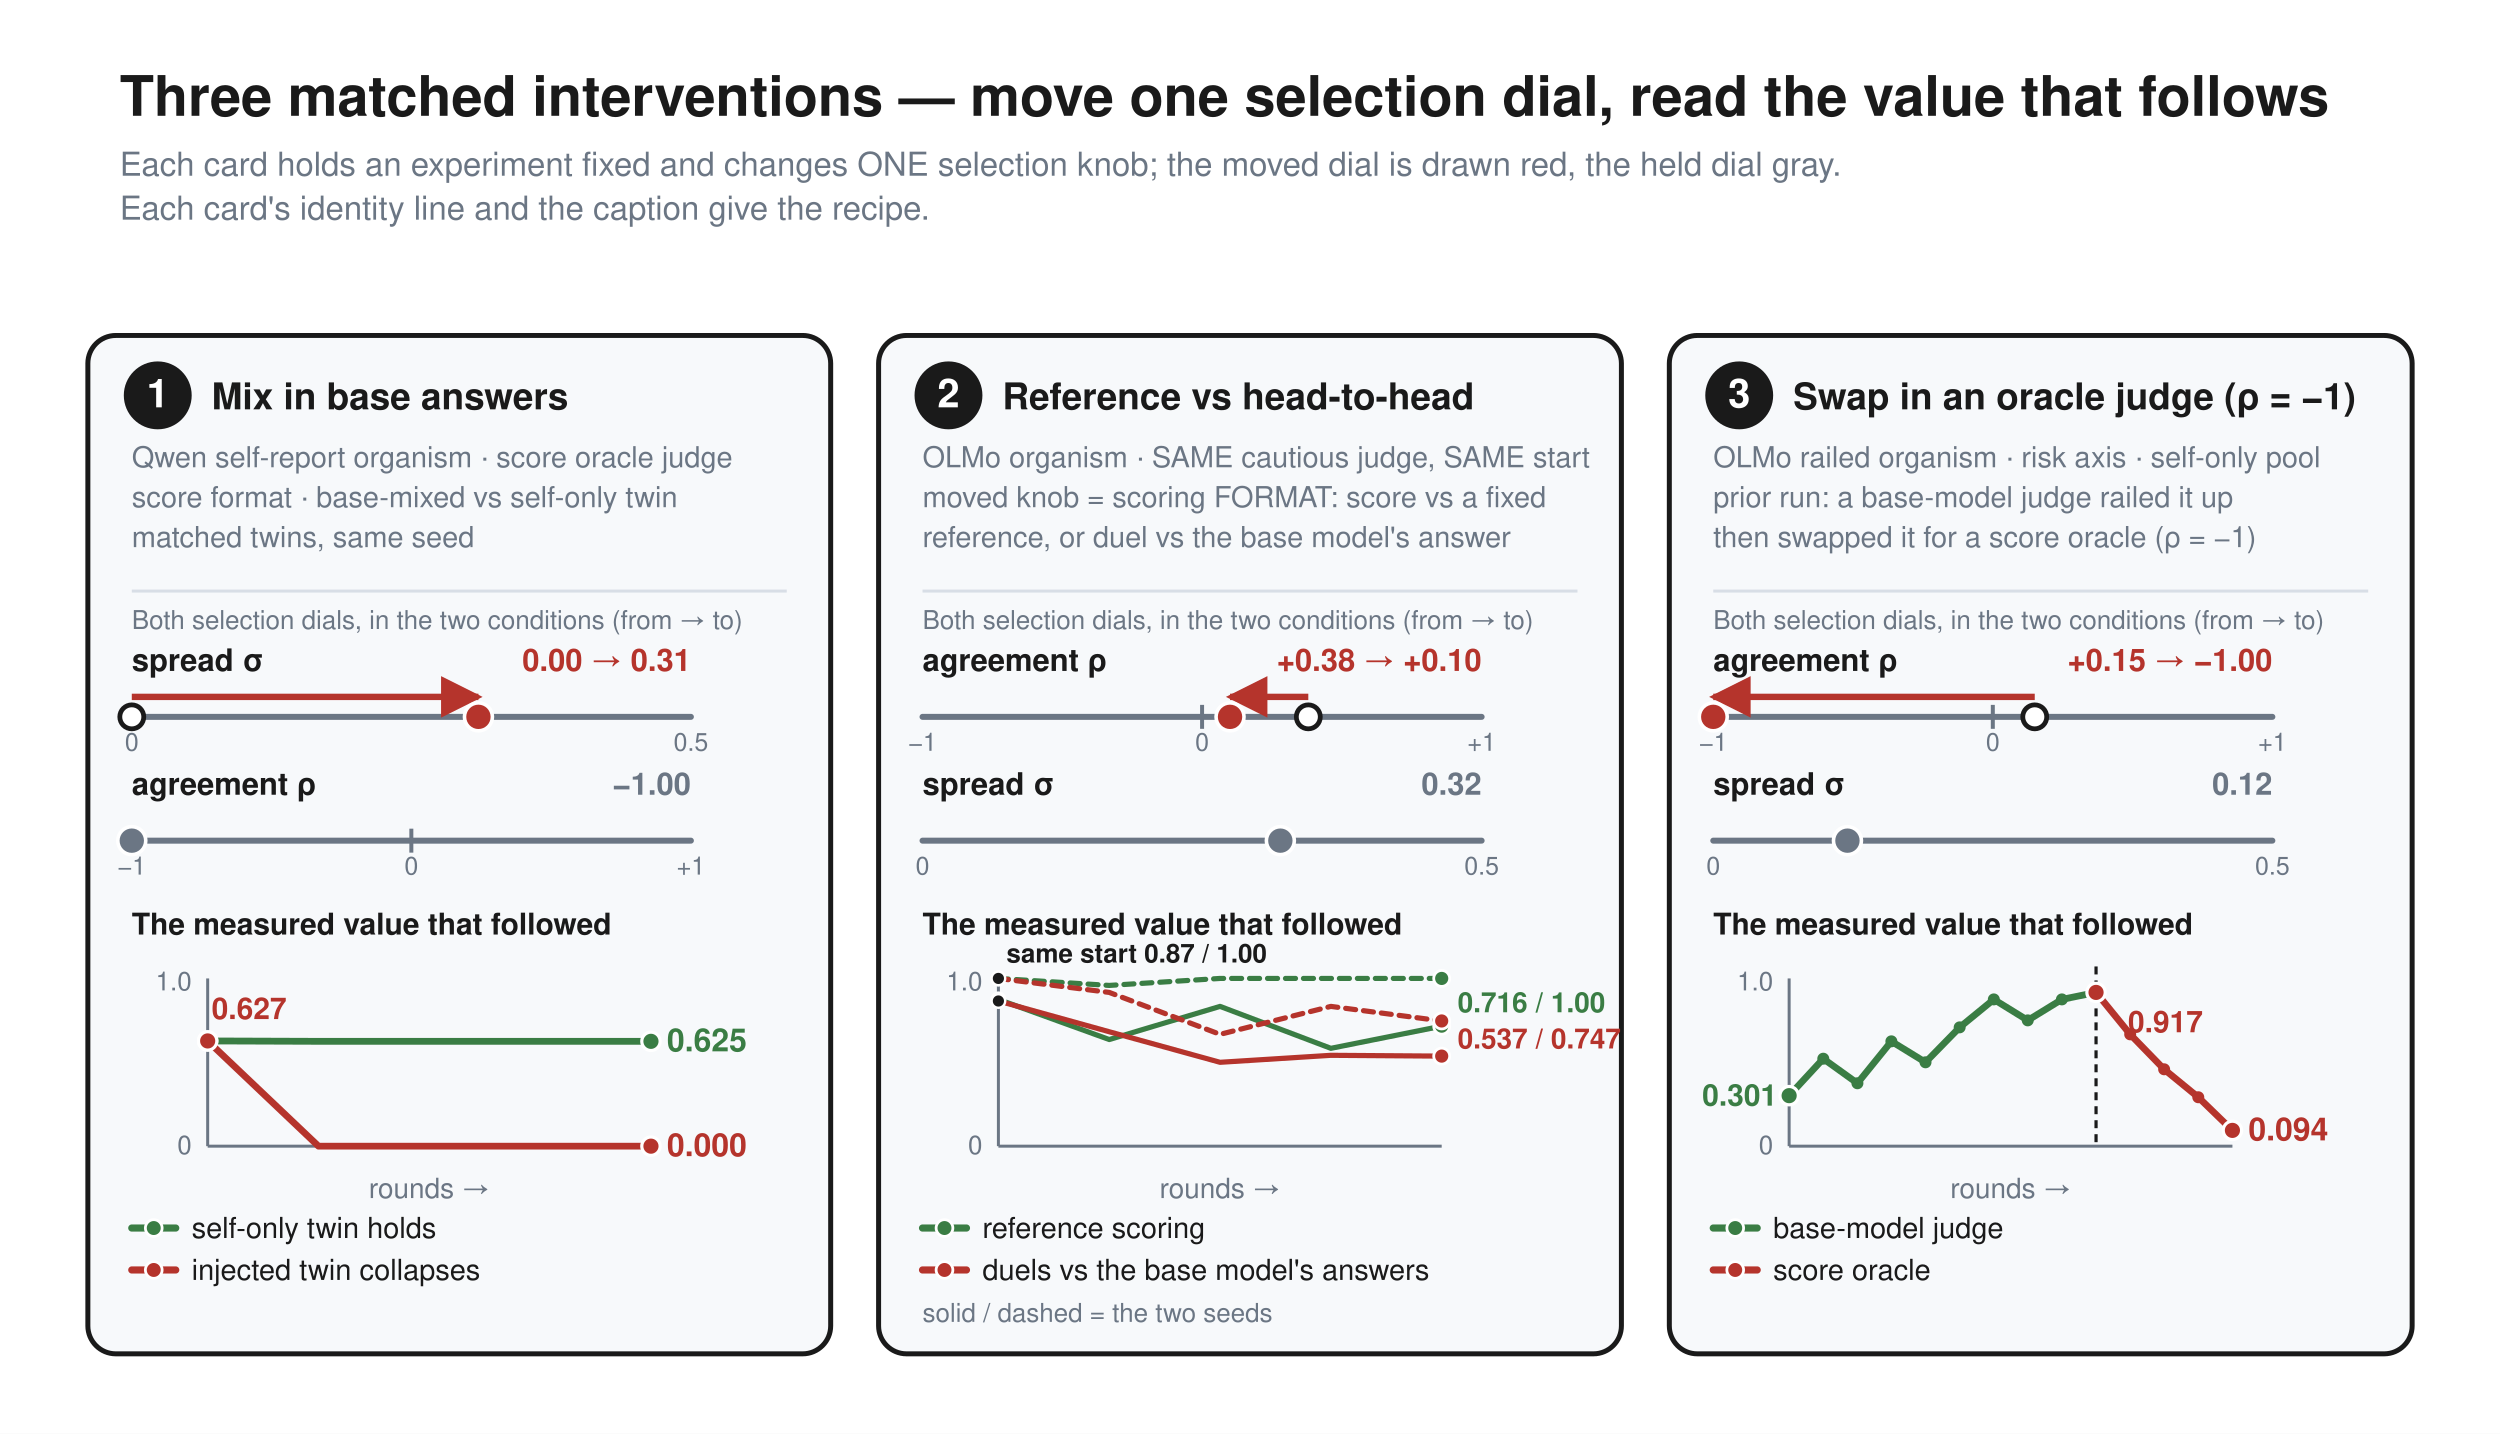
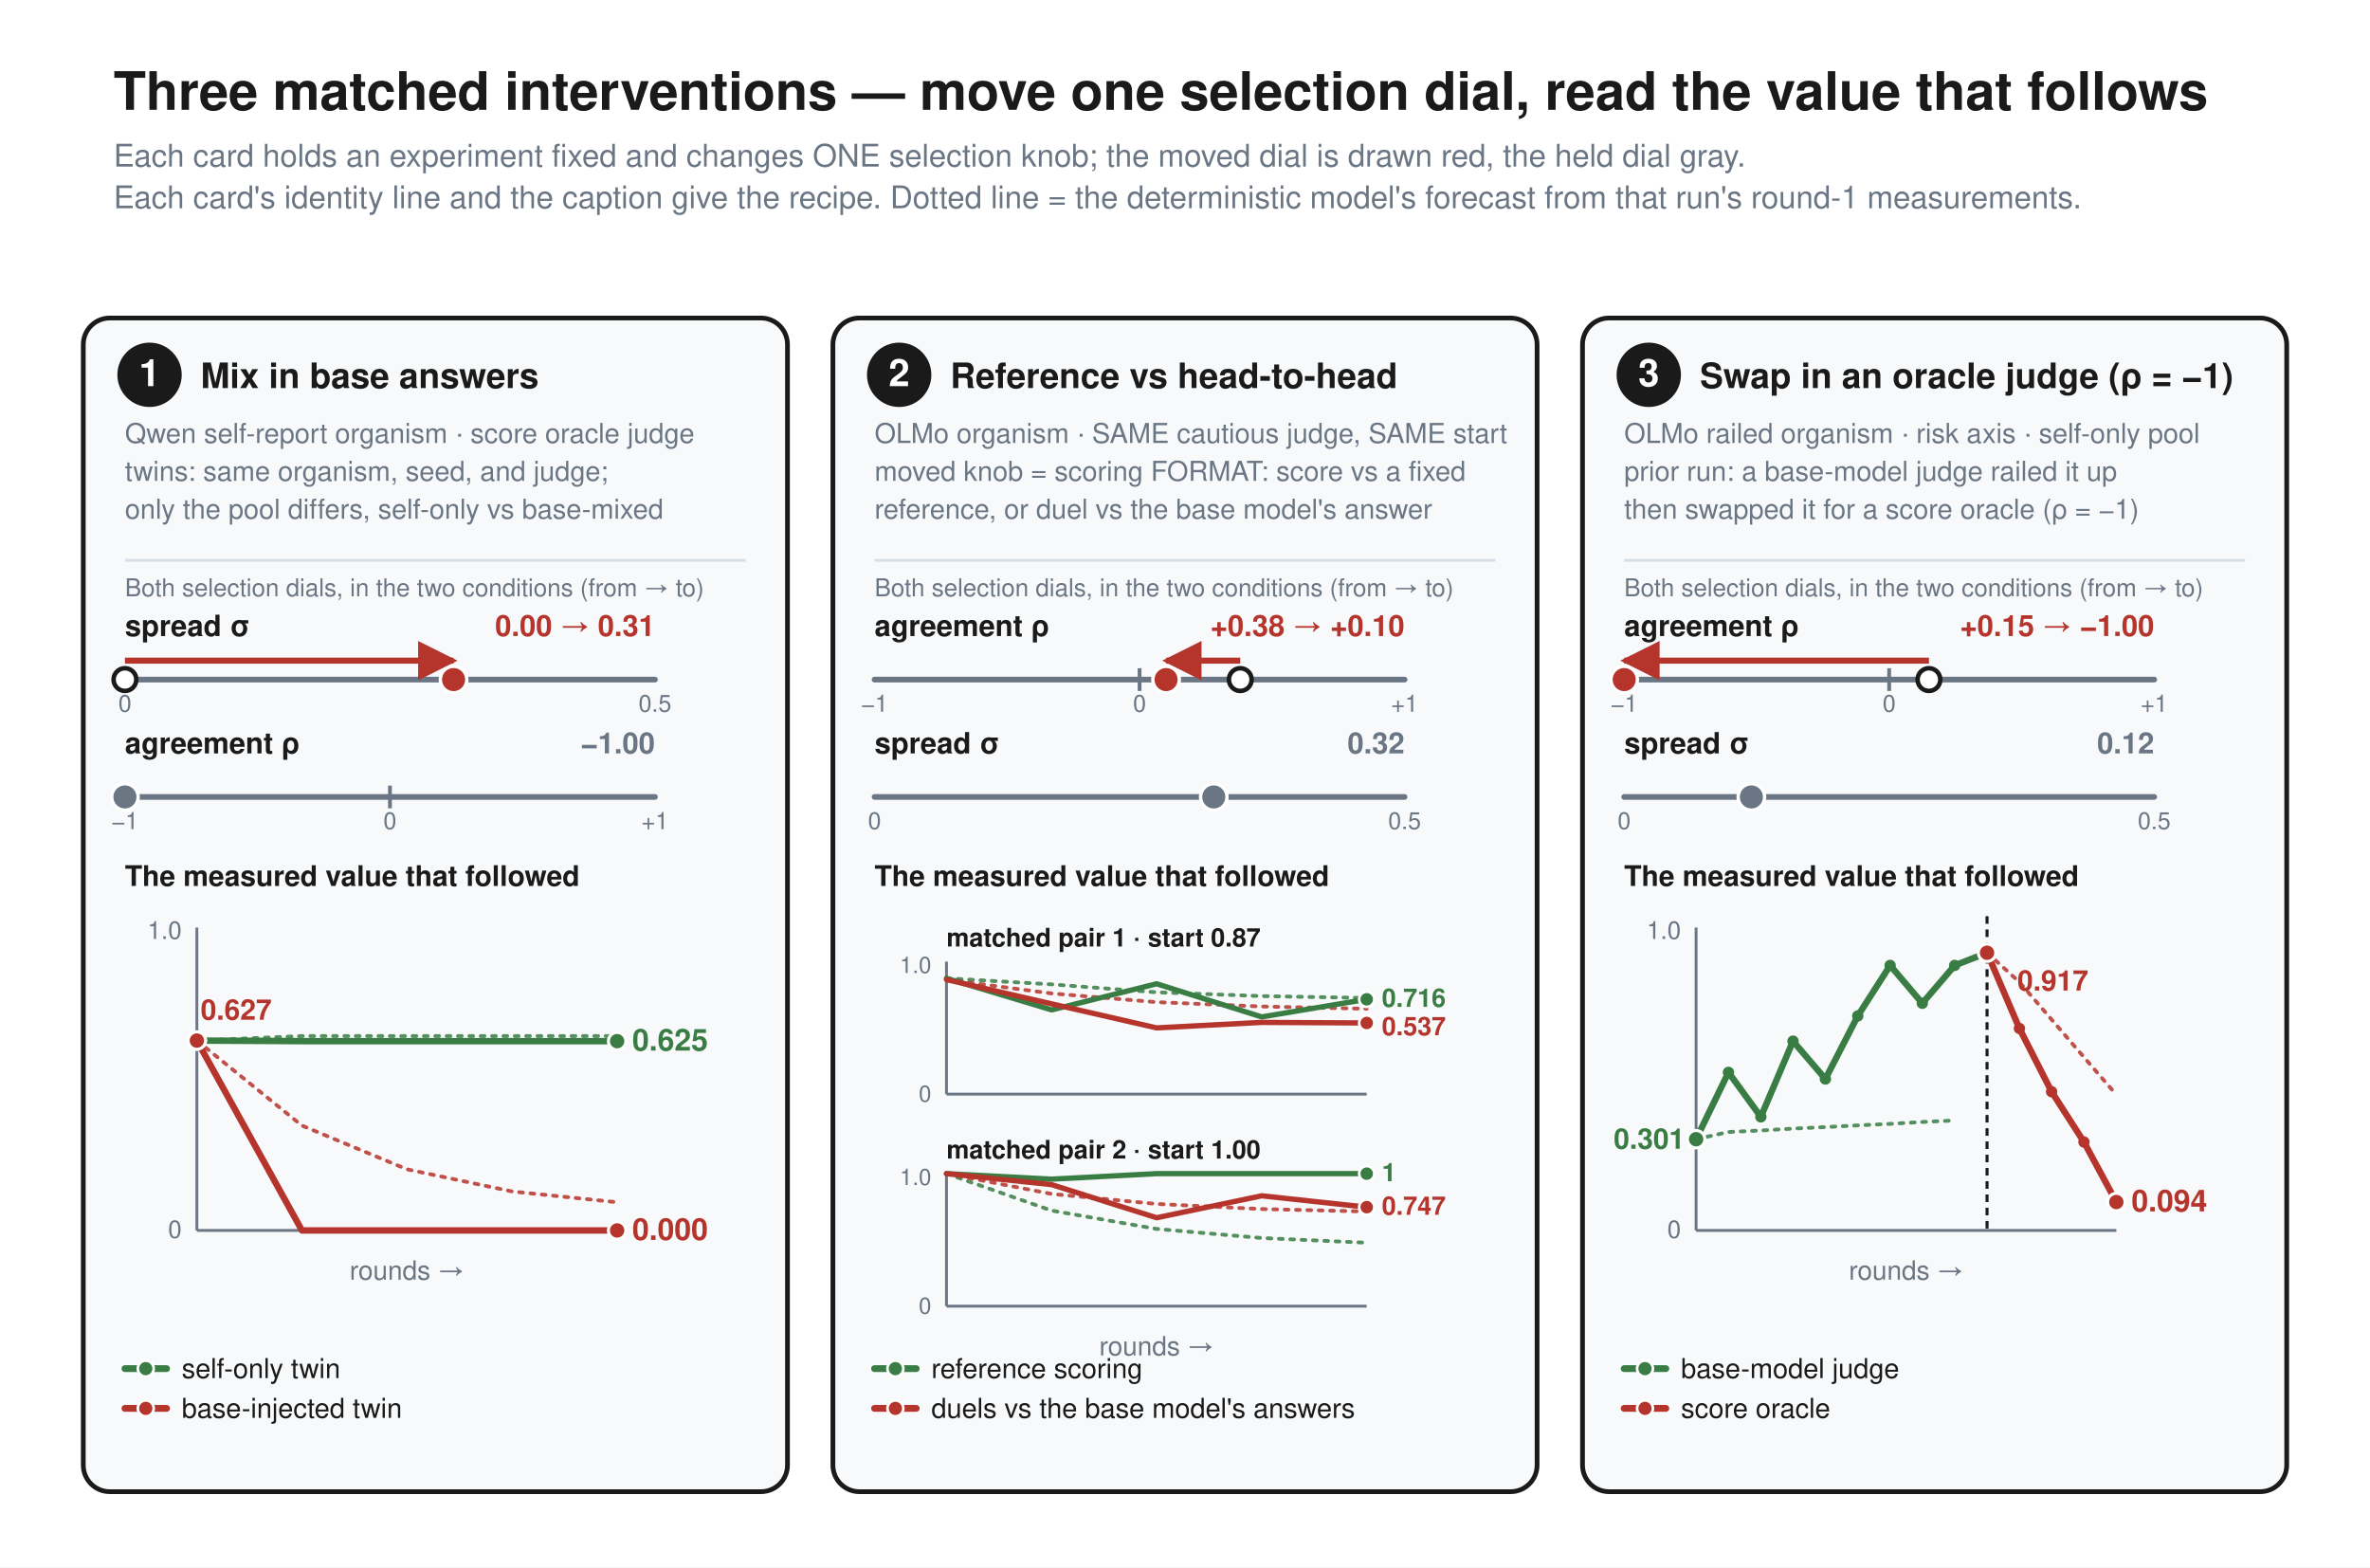
- <svg xmlns="http://www.w3.org/2000/svg" viewBox="0 0 1252 718" font-family="Helvetica, Arial, sans-serif">
-   <rect width="1252" height="718" fill="white" />
+ <svg xmlns="http://www.w3.org/2000/svg" viewBox="0 0 1252 828" font-family="Helvetica, Arial, sans-serif">
+   <rect width="1252" height="828" fill="white" />
  <defs>
    <marker id="arr" viewBox="0 0 10 10" refX="9" refY="5" markerWidth="6" markerHeight="6" orient="auto-start-reverse">
      <path d="M 0 0 L 10 5 L 0 10 z" fill="#1a1a1a" />
    </marker>
    <marker id="arrR" viewBox="0 0 10 10" refX="9" refY="5" markerWidth="6.5" markerHeight="6.5" orient="auto-start-reverse">
      <path d="M 0 0 L 10 5 L 0 10 z" fill="#b5342c" />
    </marker>
    <marker id="arrK" viewBox="0 0 10 10" refX="9" refY="5" markerWidth="6.5" markerHeight="6.5" orient="auto-start-reverse">
      <path d="M 0 0 L 10 5 L 0 10 z" fill="#1a1a1a" />
    </marker>
    <marker id="arrG" viewBox="0 0 10 10" refX="9" refY="5" markerWidth="6" markerHeight="6" orient="auto-start-reverse">
      <path d="M 0 0 L 10 5 L 0 10 z" fill="#6b7684" />
    </marker>
  </defs>
  <text x="60" y="58" font-family="Helvetica, Arial, sans-serif" font-size="28" fill="#1a1a1a" font-weight="bold" text-anchor="start">Three matched interventions — move one selection dial, read the value that follows</text>
  <text x="60" y="88" font-family="Helvetica, Arial, sans-serif" font-size="16.5" fill="#6b7684" font-weight="normal" text-anchor="start">Each card holds an experiment fixed and changes ONE selection knob; the moved dial is drawn red, the held dial gray.</text>
-   <text x="60" y="110" font-family="Helvetica, Arial, sans-serif" font-size="16.5" fill="#6b7684" font-weight="normal" text-anchor="start">Each card's identity line and the caption give the recipe.</text>
-   <rect x="44" y="168" width="372" height="510" rx="14" fill="#f7f9fb" stroke="#1a1a1a" stroke-width="2.5" />
+   <text x="60" y="110" font-family="Helvetica, Arial, sans-serif" font-size="16.5" fill="#6b7684" font-weight="normal" text-anchor="start">Each card's identity line and the caption give the recipe. Dotted line = the deterministic model's forecast from that run's round-1 measurements.</text>
+   <rect x="44" y="168" width="372" height="620" rx="14" fill="#f7f9fb" stroke="#1a1a1a" stroke-width="2.5" />
  <circle cx="79" cy="198" r="17" fill="#1a1a1a" />
  <text x="79" y="204" font-family="Helvetica, Arial, sans-serif" font-size="20" fill="white" font-weight="bold" text-anchor="middle">1</text>
  <text x="106" y="205" font-family="Helvetica, Arial, sans-serif" font-size="18.5" fill="#1a1a1a" font-weight="bold" text-anchor="start">Mix in base answers</text>
  <text x="66" y="234" font-family="Helvetica, Arial, sans-serif" font-size="14.5" fill="#6b7684" font-weight="normal" text-anchor="start">Qwen self-report organism · score oracle judge</text>
-   <text x="66" y="254" font-family="Helvetica, Arial, sans-serif" font-size="14.5" fill="#6b7684" font-weight="normal" text-anchor="start">score format · base-mixed vs self-only twin</text>
-   <text x="66" y="274" font-family="Helvetica, Arial, sans-serif" font-size="14.5" fill="#6b7684" font-weight="normal" text-anchor="start">matched twins, same seed</text>
+   <text x="66" y="254" font-family="Helvetica, Arial, sans-serif" font-size="14.5" fill="#6b7684" font-weight="normal" text-anchor="start">twins: same organism, seed, and judge;</text>
+   <text x="66" y="274" font-family="Helvetica, Arial, sans-serif" font-size="14.5" fill="#6b7684" font-weight="normal" text-anchor="start">only the pool differs, self-only vs base-mixed</text>
  <line x1="66" y1="296" x2="394" y2="296" stroke="#d8dee6" stroke-width="1.5" />
  <text x="66" y="315" font-family="Helvetica, Arial, sans-serif" font-size="13" fill="#6b7684" font-weight="normal" text-anchor="start">Both selection dials, in the two conditions (from → to)</text>
  <text x="66" y="336" font-family="Helvetica, Arial, sans-serif" font-size="15.5" fill="#1a1a1a" font-weight="bold" text-anchor="start">spread σ</text>
  <text x="346" y="336" font-family="Helvetica, Arial, sans-serif" font-size="15.5" fill="#b5342c" font-weight="bold" text-anchor="end">0.00 → 0.31</text>
  <line x1="66" y1="359" x2="346" y2="359" stroke="#6b7684" stroke-width="3" stroke-linecap="round" />
  <text x="66" y="376" font-family="Helvetica, Arial, sans-serif" font-size="12.5" fill="#6b7684" font-weight="normal" text-anchor="middle">0</text>
  <text x="346" y="376" font-family="Helvetica, Arial, sans-serif" font-size="12.5" fill="#6b7684" font-weight="normal" text-anchor="middle">0.5</text>
  <line x1="66.0" y1="349" x2="239.6" y2="349" stroke="#b5342c" stroke-width="3.2" marker-end="url(#arrR)" />
  <circle cx="66.0" cy="359" r="6" fill="white" stroke="#1a1a1a" stroke-width="2.4" />
  <circle cx="239.6" cy="359" r="7" fill="#b5342c" stroke="white" stroke-width="1.8" />
  <text x="66" y="398" font-family="Helvetica, Arial, sans-serif" font-size="15.5" fill="#1a1a1a" font-weight="bold" text-anchor="start">agreement ρ</text>
  <text x="346" y="398" font-family="Helvetica, Arial, sans-serif" font-size="15.5" fill="#6b7684" font-weight="bold" text-anchor="end">−1.00</text>
  <line x1="66" y1="421" x2="346" y2="421" stroke="#6b7684" stroke-width="3" stroke-linecap="round" />
  <line x1="206.0" y1="415" x2="206.0" y2="427" stroke="#6b7684" stroke-width="2" />
  <text x="66" y="438" font-family="Helvetica, Arial, sans-serif" font-size="12.5" fill="#6b7684" font-weight="normal" text-anchor="middle">−1</text>
  <text x="206.0" y="438" font-family="Helvetica, Arial, sans-serif" font-size="12.5" fill="#6b7684" font-weight="normal" text-anchor="middle">0</text>
  <text x="346" y="438" font-family="Helvetica, Arial, sans-serif" font-size="12.5" fill="#6b7684" font-weight="normal" text-anchor="middle">+1</text>
  <circle cx="66.0" cy="421" r="7" fill="#6b7684" stroke="white" stroke-width="1.8" />
  <text x="66" y="468" font-family="Helvetica, Arial, sans-serif" font-size="15" fill="#1a1a1a" font-weight="bold" text-anchor="start">The measured value that followed</text>
-   <line x1="104" y1="574" x2="326" y2="574" stroke="#6b7684" stroke-width="1.5" />
-   <line x1="104" y1="490" x2="104" y2="574" stroke="#6b7684" stroke-width="1.5" />
+   <polyline points="104.0,549.7 159.5,547.3 215.0,547.3 270.5,547.3 326.0,547.3" fill="none" stroke="#3a7d44" stroke-width="2" stroke-dasharray="2 4" stroke-linecap="round" stroke-opacity="0.85" />
+   <polyline points="104.0,549.7 159.5,594.6 215.0,617.7 270.5,629.4 326.0,635.1" fill="none" stroke="#b5342c" stroke-width="2" stroke-dasharray="2 4" stroke-linecap="round" stroke-opacity="0.85" />
+   <line x1="104" y1="650" x2="326" y2="650" stroke="#6b7684" stroke-width="1.5" />
+   <line x1="104" y1="490" x2="104" y2="650" stroke="#6b7684" stroke-width="1.5" />
  <text x="96" y="496" font-family="Helvetica, Arial, sans-serif" font-size="13" fill="#6b7684" font-weight="normal" text-anchor="end">1.0</text>
-   <text x="96" y="578" font-family="Helvetica, Arial, sans-serif" font-size="13" fill="#6b7684" font-weight="normal" text-anchor="end">0</text>
-   <polyline points="104.0,521.3 159.5,521.5 215.0,521.5 270.5,521.5 326.0,521.5" fill="none" stroke="#3a7d44" stroke-width="3.4" stroke-linejoin="round" stroke-linecap="round" />
-   <circle cx="104.0" cy="521.3" r="4.6" fill="#3a7d44" stroke="white" stroke-width="1.6" />
-   <circle cx="326.0" cy="521.5" r="4.6" fill="#3a7d44" stroke="white" stroke-width="1.6" />
-   <text x="334.0" y="526.5" font-family="Helvetica, Arial, sans-serif" font-size="16" fill="#3a7d44" font-weight="bold" text-anchor="start">0.625</text>
-   <polyline points="104.0,521.3 159.5,574.0 215.0,574.0 270.5,574.0 326.0,574.0" fill="none" stroke="#b5342c" stroke-width="3.4" stroke-linejoin="round" stroke-linecap="round" />
-   <circle cx="104.0" cy="521.3" r="4.6" fill="#b5342c" stroke="white" stroke-width="1.6" />
-   <circle cx="326.0" cy="574.0" r="4.6" fill="#b5342c" stroke="white" stroke-width="1.6" />
-   <text x="106.0" y="510.332" font-family="Helvetica, Arial, sans-serif" font-size="15" fill="#b5342c" font-weight="bold" text-anchor="start">0.627</text>
-   <text x="334.0" y="579.0" font-family="Helvetica, Arial, sans-serif" font-size="16" fill="#b5342c" font-weight="bold" text-anchor="start">0.000</text>
-   <text x="215.0" y="600" font-family="Helvetica, Arial, sans-serif" font-size="14" fill="#6b7684" font-weight="normal" text-anchor="middle">rounds →</text>
-   <line x1="66" y1="615" x2="88" y2="615" stroke="#3a7d44" stroke-width="3.6" stroke-linecap="round" />
-   <circle cx="77" cy="615" r="4.2" fill="#3a7d44" stroke="white" stroke-width="1.4" />
-   <text x="96" y="620" font-family="Helvetica, Arial, sans-serif" font-size="14.5" fill="#1a1a1a" font-weight="normal" text-anchor="start">self-only twin holds</text>
-   <line x1="66" y1="636" x2="88" y2="636" stroke="#b5342c" stroke-width="3.6" stroke-linecap="round" />
-   <circle cx="77" cy="636" r="4.2" fill="#b5342c" stroke="white" stroke-width="1.4" />
-   <text x="96" y="641" font-family="Helvetica, Arial, sans-serif" font-size="14.5" fill="#1a1a1a" font-weight="normal" text-anchor="start">injected twin collapses</text>
-   <rect x="440" y="168" width="372" height="510" rx="14" fill="#f7f9fb" stroke="#1a1a1a" stroke-width="2.5" />
+   <text x="96" y="654" font-family="Helvetica, Arial, sans-serif" font-size="13" fill="#6b7684" font-weight="normal" text-anchor="end">0</text>
+   <polyline points="104.0,549.7 159.5,550.0 215.0,550.0 270.5,550.0 326.0,550.0" fill="none" stroke="#3a7d44" stroke-width="3.4" stroke-linejoin="round" stroke-linecap="round" />
+   <circle cx="104.0" cy="549.7" r="4.6" fill="#3a7d44" stroke="white" stroke-width="1.6" />
+   <circle cx="326.0" cy="550.0" r="4.6" fill="#3a7d44" stroke="white" stroke-width="1.6" />
+   <text x="334.0" y="555.0" font-family="Helvetica, Arial, sans-serif" font-size="16" fill="#3a7d44" font-weight="bold" text-anchor="start">0.625</text>
+   <polyline points="104.0,549.7 159.5,650.0 215.0,650.0 270.5,650.0 326.0,650.0" fill="none" stroke="#b5342c" stroke-width="3.4" stroke-linejoin="round" stroke-linecap="round" />
+   <circle cx="104.0" cy="549.7" r="4.6" fill="#b5342c" stroke="white" stroke-width="1.6" />
+   <circle cx="326.0" cy="650.0" r="4.6" fill="#b5342c" stroke="white" stroke-width="1.6" />
+   <text x="106.0" y="538.68" font-family="Helvetica, Arial, sans-serif" font-size="15" fill="#b5342c" font-weight="bold" text-anchor="start">0.627</text>
+   <text x="334.0" y="655.0" font-family="Helvetica, Arial, sans-serif" font-size="16" fill="#b5342c" font-weight="bold" text-anchor="start">0.000</text>
+   <text x="215.0" y="676" font-family="Helvetica, Arial, sans-serif" font-size="14" fill="#6b7684" font-weight="normal" text-anchor="middle">rounds →</text>
+   <line x1="66" y1="723" x2="88" y2="723" stroke="#3a7d44" stroke-width="3.6" stroke-linecap="round" />
+   <circle cx="77" cy="723" r="4.2" fill="#3a7d44" stroke="white" stroke-width="1.4" />
+   <text x="96" y="728" font-family="Helvetica, Arial, sans-serif" font-size="14.5" fill="#1a1a1a" font-weight="normal" text-anchor="start">self-only twin</text>
+   <line x1="66" y1="744" x2="88" y2="744" stroke="#b5342c" stroke-width="3.6" stroke-linecap="round" />
+   <circle cx="77" cy="744" r="4.2" fill="#b5342c" stroke="white" stroke-width="1.4" />
+   <text x="96" y="749" font-family="Helvetica, Arial, sans-serif" font-size="14.5" fill="#1a1a1a" font-weight="normal" text-anchor="start">base-injected twin</text>
+   <rect x="440" y="168" width="372" height="620" rx="14" fill="#f7f9fb" stroke="#1a1a1a" stroke-width="2.5" />
  <circle cx="475" cy="198" r="17" fill="#1a1a1a" />
  <text x="475" y="204" font-family="Helvetica, Arial, sans-serif" font-size="20" fill="white" font-weight="bold" text-anchor="middle">2</text>
  <text x="502" y="205" font-family="Helvetica, Arial, sans-serif" font-size="18.5" fill="#1a1a1a" font-weight="bold" text-anchor="start">Reference vs head-to-head</text>
  <text x="462" y="234" font-family="Helvetica, Arial, sans-serif" font-size="14.5" fill="#6b7684" font-weight="normal" text-anchor="start">OLMo organism · SAME cautious judge, SAME start</text>
  <text x="462" y="254" font-family="Helvetica, Arial, sans-serif" font-size="14.5" fill="#6b7684" font-weight="normal" text-anchor="start">moved knob = scoring FORMAT: score vs a fixed</text>
  <text x="462" y="274" font-family="Helvetica, Arial, sans-serif" font-size="14.5" fill="#6b7684" font-weight="normal" text-anchor="start">reference, or duel vs the base model's answer</text>
  <line x1="462" y1="296" x2="790" y2="296" stroke="#d8dee6" stroke-width="1.5" />
  <text x="462" y="315" font-family="Helvetica, Arial, sans-serif" font-size="13" fill="#6b7684" font-weight="normal" text-anchor="start">Both selection dials, in the two conditions (from → to)</text>
  <text x="462" y="336" font-family="Helvetica, Arial, sans-serif" font-size="15.5" fill="#1a1a1a" font-weight="bold" text-anchor="start">agreement ρ</text>
  <text x="742" y="336" font-family="Helvetica, Arial, sans-serif" font-size="15.5" fill="#b5342c" font-weight="bold" text-anchor="end">+0.38 → +0.10</text>
  <line x1="462" y1="359" x2="742" y2="359" stroke="#6b7684" stroke-width="3" stroke-linecap="round" />
  <line x1="602.0" y1="353" x2="602.0" y2="365" stroke="#6b7684" stroke-width="2" />
  <text x="462" y="376" font-family="Helvetica, Arial, sans-serif" font-size="12.5" fill="#6b7684" font-weight="normal" text-anchor="middle">−1</text>
  <text x="602.0" y="376" font-family="Helvetica, Arial, sans-serif" font-size="12.5" fill="#6b7684" font-weight="normal" text-anchor="middle">0</text>
  <text x="742" y="376" font-family="Helvetica, Arial, sans-serif" font-size="12.5" fill="#6b7684" font-weight="normal" text-anchor="middle">+1</text>
  <line x1="655.2" y1="349" x2="616.0" y2="349" stroke="#b5342c" stroke-width="3.2" marker-end="url(#arrR)" />
  <circle cx="655.2" cy="359" r="6" fill="white" stroke="#1a1a1a" stroke-width="2.4" />
  <circle cx="616.0" cy="359" r="7" fill="#b5342c" stroke="white" stroke-width="1.8" />
  <text x="462" y="398" font-family="Helvetica, Arial, sans-serif" font-size="15.5" fill="#1a1a1a" font-weight="bold" text-anchor="start">spread σ</text>
  <text x="742" y="398" font-family="Helvetica, Arial, sans-serif" font-size="15.5" fill="#6b7684" font-weight="bold" text-anchor="end">0.32</text>
  <line x1="462" y1="421" x2="742" y2="421" stroke="#6b7684" stroke-width="3" stroke-linecap="round" />
  <text x="462" y="438" font-family="Helvetica, Arial, sans-serif" font-size="12.5" fill="#6b7684" font-weight="normal" text-anchor="middle">0</text>
  <text x="742" y="438" font-family="Helvetica, Arial, sans-serif" font-size="12.5" fill="#6b7684" font-weight="normal" text-anchor="middle">0.5</text>
  <circle cx="641.2" cy="421" r="7" fill="#6b7684" stroke="white" stroke-width="1.8" />
  <text x="462" y="468" font-family="Helvetica, Arial, sans-serif" font-size="15" fill="#1a1a1a" font-weight="bold" text-anchor="start">The measured value that followed</text>
-   <line x1="500" y1="574" x2="722" y2="574" stroke="#6b7684" stroke-width="1.5" />
-   <line x1="500" y1="490" x2="500" y2="574" stroke="#6b7684" stroke-width="1.5" />
-   <text x="492" y="496" font-family="Helvetica, Arial, sans-serif" font-size="13" fill="#6b7684" font-weight="normal" text-anchor="end">1.0</text>
-   <text x="492" y="578" font-family="Helvetica, Arial, sans-serif" font-size="13" fill="#6b7684" font-weight="normal" text-anchor="end">0</text>
-   <polyline points="500.0,500.5 555.5,520.6 611.0,504.0 666.5,525.0 722.0,513.9" fill="none" stroke="#3a7d44" stroke-width="2.6" stroke-linejoin="round" stroke-linecap="round" />
-   <circle cx="500.0" cy="500.5" r="3.4" fill="#1a1a1a" stroke="white" stroke-width="1.2" />
-   <circle cx="722.0" cy="513.9" r="4" fill="#3a7d44" stroke="white" stroke-width="1.4" />
-   <polyline points="500.0,490.0 555.5,493.5 611.0,490.0 666.5,490.0 722.0,490.0" fill="none" stroke="#3a7d44" stroke-width="2.6" stroke-dasharray="5 4" stroke-linejoin="round" stroke-linecap="round" />
-   <circle cx="500.0" cy="490.0" r="3.4" fill="#1a1a1a" stroke="white" stroke-width="1.2" />
-   <circle cx="722.0" cy="490.0" r="4" fill="#3a7d44" stroke="white" stroke-width="1.4" />
-   <polyline points="500.0,501.3 555.5,516.7 611.0,532.0 666.5,528.5 722.0,528.9" fill="none" stroke="#b5342c" stroke-width="2.6" stroke-linejoin="round" stroke-linecap="round" />
-   <circle cx="500.0" cy="501.3" r="3.4" fill="#1a1a1a" stroke="white" stroke-width="1.2" />
-   <circle cx="722.0" cy="528.9" r="4" fill="#b5342c" stroke="white" stroke-width="1.4" />
-   <polyline points="500.0,490.0 555.5,497.0 611.0,518.0 666.5,504.0 722.0,511.3" fill="none" stroke="#b5342c" stroke-width="2.6" stroke-dasharray="5 4" stroke-linejoin="round" stroke-linecap="round" />
-   <circle cx="500.0" cy="490.0" r="3.4" fill="#1a1a1a" stroke="white" stroke-width="1.2" />
-   <circle cx="722.0" cy="511.3" r="4" fill="#b5342c" stroke="white" stroke-width="1.4" />
-   <text x="730.0" y="506.928" font-family="Helvetica, Arial, sans-serif" font-size="14" fill="#3a7d44" font-weight="bold" text-anchor="start">0.716 / 1.00</text>
-   <text x="730.0" y="525.072" font-family="Helvetica, Arial, sans-serif" font-size="14" fill="#b5342c" font-weight="bold" text-anchor="start">0.537 / 0.747</text>
-   <text x="504" y="482" font-family="Helvetica, Arial, sans-serif" font-size="13" fill="#1a1a1a" font-weight="bold" text-anchor="start">same start 0.87 / 1.00</text>
-   <text x="611.0" y="600" font-family="Helvetica, Arial, sans-serif" font-size="14" fill="#6b7684" font-weight="normal" text-anchor="middle">rounds →</text>
-   <line x1="462" y1="615" x2="484" y2="615" stroke="#3a7d44" stroke-width="3.6" stroke-linecap="round" />
-   <circle cx="473" cy="615" r="4.2" fill="#3a7d44" stroke="white" stroke-width="1.4" />
-   <text x="492" y="620" font-family="Helvetica, Arial, sans-serif" font-size="14.5" fill="#1a1a1a" font-weight="normal" text-anchor="start">reference scoring</text>
-   <line x1="462" y1="636" x2="484" y2="636" stroke="#b5342c" stroke-width="3.6" stroke-linecap="round" />
-   <circle cx="473" cy="636" r="4.2" fill="#b5342c" stroke="white" stroke-width="1.4" />
-   <text x="492" y="641" font-family="Helvetica, Arial, sans-serif" font-size="14.5" fill="#1a1a1a" font-weight="normal" text-anchor="start">duels vs the base model's answers</text>
-   <text x="462" y="662" font-family="Helvetica, Arial, sans-serif" font-size="13" fill="#6b7684" font-weight="normal" text-anchor="start">solid / dashed = the two seeds</text>
-   <rect x="836" y="168" width="372" height="510" rx="14" fill="#f7f9fb" stroke="#1a1a1a" stroke-width="2.5" />
+   <text x="500" y="500" font-family="Helvetica, Arial, sans-serif" font-size="13.5" fill="#1a1a1a" font-weight="bold" text-anchor="start">matched pair 1 · start 0.87</text>
+   <line x1="500" y1="578" x2="722" y2="578" stroke="#6b7684" stroke-width="1.5" />
+   <line x1="500" y1="508" x2="500" y2="578" stroke="#6b7684" stroke-width="1.5" />
+   <text x="492" y="514" font-family="Helvetica, Arial, sans-serif" font-size="12" fill="#6b7684" font-weight="normal" text-anchor="end">1.0</text>
+   <text x="492" y="582" font-family="Helvetica, Arial, sans-serif" font-size="12" fill="#6b7684" font-weight="normal" text-anchor="end">0</text>
+   <polyline points="500.0,516.8 555.5,520.0 611.0,524.2 666.5,526.2 722.0,527.2" fill="none" stroke="#3a7d44" stroke-width="2" stroke-dasharray="2 4" stroke-linecap="round" stroke-opacity="0.85" />
+   <polyline points="500.0,517.5 555.5,524.8 611.0,529.4 666.5,531.7 722.0,532.9" fill="none" stroke="#b5342c" stroke-width="2" stroke-dasharray="2 4" stroke-linecap="round" stroke-opacity="0.85" />
+   <polyline points="500.0,516.8 555.5,533.5 611.0,519.7 666.5,537.2 722.0,527.9" fill="none" stroke="#3a7d44" stroke-width="2.8" stroke-linejoin="round" stroke-linecap="round" />
+   <circle cx="722.0" cy="527.9" r="4" fill="#3a7d44" stroke="white" stroke-width="1.4" />
+   <polyline points="500.0,517.5 555.5,530.3 611.0,543.0 666.5,540.1 722.0,540.4" fill="none" stroke="#b5342c" stroke-width="2.8" stroke-linejoin="round" stroke-linecap="round" />
+   <circle cx="722.0" cy="540.4" r="4" fill="#b5342c" stroke="white" stroke-width="1.4" />
+   <text x="730.0" y="531.88" font-family="Helvetica, Arial, sans-serif" font-size="13.5" fill="#3a7d44" font-weight="bold" text-anchor="start">0.716</text>
+   <text x="730.0" y="546.88" font-family="Helvetica, Arial, sans-serif" font-size="13.5" fill="#b5342c" font-weight="bold" text-anchor="start">0.537</text>
+   <text x="500" y="612" font-family="Helvetica, Arial, sans-serif" font-size="13.5" fill="#1a1a1a" font-weight="bold" text-anchor="start">matched pair 2 · start 1.00</text>
+   <line x1="500" y1="690" x2="722" y2="690" stroke="#6b7684" stroke-width="1.5" />
+   <line x1="500" y1="620" x2="500" y2="690" stroke="#6b7684" stroke-width="1.5" />
+   <text x="492" y="626" font-family="Helvetica, Arial, sans-serif" font-size="12" fill="#6b7684" font-weight="normal" text-anchor="end">1.0</text>
+   <text x="492" y="694" font-family="Helvetica, Arial, sans-serif" font-size="12" fill="#6b7684" font-weight="normal" text-anchor="end">0</text>
+   <polyline points="500.0,620.0 555.5,639.5 611.0,649.2 666.5,654.0 722.0,656.5" fill="none" stroke="#3a7d44" stroke-width="2" stroke-dasharray="2 4" stroke-linecap="round" stroke-opacity="0.85" />
+   <polyline points="500.0,620.0 555.5,630.7 611.0,636.0 666.5,638.7 722.0,640.0" fill="none" stroke="#b5342c" stroke-width="2" stroke-dasharray="2 4" stroke-linecap="round" stroke-opacity="0.85" />
+   <polyline points="500.0,620.0 555.5,622.9 611.0,620.0 666.5,620.0 722.0,620.0" fill="none" stroke="#3a7d44" stroke-width="2.8" stroke-linejoin="round" stroke-linecap="round" />
+   <circle cx="722.0" cy="620.0" r="4" fill="#3a7d44" stroke="white" stroke-width="1.4" />
+   <polyline points="500.0,620.0 555.5,625.8 611.0,643.3 666.5,631.7 722.0,637.7" fill="none" stroke="#b5342c" stroke-width="2.8" stroke-linejoin="round" stroke-linecap="round" />
+   <circle cx="722.0" cy="637.7" r="4" fill="#b5342c" stroke="white" stroke-width="1.4" />
+   <text x="730.0" y="624.0" font-family="Helvetica, Arial, sans-serif" font-size="13.5" fill="#3a7d44" font-weight="bold" text-anchor="start">1</text>
+   <text x="730.0" y="641.71" font-family="Helvetica, Arial, sans-serif" font-size="13.5" fill="#b5342c" font-weight="bold" text-anchor="start">0.747</text>
+   <text x="611.0" y="716" font-family="Helvetica, Arial, sans-serif" font-size="14" fill="#6b7684" font-weight="normal" text-anchor="middle">rounds →</text>
+   <line x1="462" y1="723" x2="484" y2="723" stroke="#3a7d44" stroke-width="3.6" stroke-linecap="round" />
+   <circle cx="473" cy="723" r="4.2" fill="#3a7d44" stroke="white" stroke-width="1.4" />
+   <text x="492" y="728" font-family="Helvetica, Arial, sans-serif" font-size="14.5" fill="#1a1a1a" font-weight="normal" text-anchor="start">reference scoring</text>
+   <line x1="462" y1="744" x2="484" y2="744" stroke="#b5342c" stroke-width="3.6" stroke-linecap="round" />
+   <circle cx="473" cy="744" r="4.2" fill="#b5342c" stroke="white" stroke-width="1.4" />
+   <text x="492" y="749" font-family="Helvetica, Arial, sans-serif" font-size="14.5" fill="#1a1a1a" font-weight="normal" text-anchor="start">duels vs the base model's answers</text>
+   <rect x="836" y="168" width="372" height="620" rx="14" fill="#f7f9fb" stroke="#1a1a1a" stroke-width="2.5" />
  <circle cx="871" cy="198" r="17" fill="#1a1a1a" />
  <text x="871" y="204" font-family="Helvetica, Arial, sans-serif" font-size="20" fill="white" font-weight="bold" text-anchor="middle">3</text>
  <text x="898" y="205" font-family="Helvetica, Arial, sans-serif" font-size="18.5" fill="#1a1a1a" font-weight="bold" text-anchor="start">Swap in an oracle judge (ρ = −1)</text>
  <text x="858" y="234" font-family="Helvetica, Arial, sans-serif" font-size="14.5" fill="#6b7684" font-weight="normal" text-anchor="start">OLMo railed organism · risk axis · self-only pool</text>
  <text x="858" y="254" font-family="Helvetica, Arial, sans-serif" font-size="14.5" fill="#6b7684" font-weight="normal" text-anchor="start">prior run: a base-model judge railed it up</text>
  <text x="858" y="274" font-family="Helvetica, Arial, sans-serif" font-size="14.5" fill="#6b7684" font-weight="normal" text-anchor="start">then swapped it for a score oracle (ρ = −1)</text>
  <line x1="858" y1="296" x2="1186" y2="296" stroke="#d8dee6" stroke-width="1.5" />
  <text x="858" y="315" font-family="Helvetica, Arial, sans-serif" font-size="13" fill="#6b7684" font-weight="normal" text-anchor="start">Both selection dials, in the two conditions (from → to)</text>
  <text x="858" y="336" font-family="Helvetica, Arial, sans-serif" font-size="15.5" fill="#1a1a1a" font-weight="bold" text-anchor="start">agreement ρ</text>
  <text x="1138" y="336" font-family="Helvetica, Arial, sans-serif" font-size="15.5" fill="#b5342c" font-weight="bold" text-anchor="end">+0.15 → −1.00</text>
  <line x1="858" y1="359" x2="1138" y2="359" stroke="#6b7684" stroke-width="3" stroke-linecap="round" />
  <line x1="998.0" y1="353" x2="998.0" y2="365" stroke="#6b7684" stroke-width="2" />
  <text x="858" y="376" font-family="Helvetica, Arial, sans-serif" font-size="12.5" fill="#6b7684" font-weight="normal" text-anchor="middle">−1</text>
  <text x="998.0" y="376" font-family="Helvetica, Arial, sans-serif" font-size="12.5" fill="#6b7684" font-weight="normal" text-anchor="middle">0</text>
  <text x="1138" y="376" font-family="Helvetica, Arial, sans-serif" font-size="12.5" fill="#6b7684" font-weight="normal" text-anchor="middle">+1</text>
  <line x1="1019.0" y1="349" x2="858.0" y2="349" stroke="#b5342c" stroke-width="3.2" marker-end="url(#arrR)" />
  <circle cx="1019.0" cy="359" r="6" fill="white" stroke="#1a1a1a" stroke-width="2.4" />
  <circle cx="858.0" cy="359" r="7" fill="#b5342c" stroke="white" stroke-width="1.8" />
  <text x="858" y="398" font-family="Helvetica, Arial, sans-serif" font-size="15.5" fill="#1a1a1a" font-weight="bold" text-anchor="start">spread σ</text>
  <text x="1138" y="398" font-family="Helvetica, Arial, sans-serif" font-size="15.5" fill="#6b7684" font-weight="bold" text-anchor="end">0.12</text>
  <line x1="858" y1="421" x2="1138" y2="421" stroke="#6b7684" stroke-width="3" stroke-linecap="round" />
  <text x="858" y="438" font-family="Helvetica, Arial, sans-serif" font-size="12.5" fill="#6b7684" font-weight="normal" text-anchor="middle">0</text>
  <text x="1138" y="438" font-family="Helvetica, Arial, sans-serif" font-size="12.5" fill="#6b7684" font-weight="normal" text-anchor="middle">0.5</text>
  <circle cx="925.2" cy="421" r="7" fill="#6b7684" stroke="white" stroke-width="1.8" />
  <text x="858" y="468" font-family="Helvetica, Arial, sans-serif" font-size="15" fill="#1a1a1a" font-weight="bold" text-anchor="start">The measured value that followed</text>
-   <line x1="896" y1="574" x2="1118" y2="574" stroke="#6b7684" stroke-width="1.5" />
-   <line x1="896" y1="490" x2="896" y2="574" stroke="#6b7684" stroke-width="1.5" />
+   <line x1="896" y1="650" x2="1118" y2="650" stroke="#6b7684" stroke-width="1.5" />
+   <line x1="896" y1="490" x2="896" y2="650" stroke="#6b7684" stroke-width="1.5" />
  <text x="888" y="496" font-family="Helvetica, Arial, sans-serif" font-size="13" fill="#6b7684" font-weight="normal" text-anchor="end">1.0</text>
-   <text x="888" y="578" font-family="Helvetica, Arial, sans-serif" font-size="13" fill="#6b7684" font-weight="normal" text-anchor="end">0</text>
-   <line x1="1049.7" y1="484" x2="1049.7" y2="574" stroke="#1a1a1a" stroke-width="1.6" stroke-dasharray="4 3" />
-   <polyline points="896.0,548.7 913.1,530.2 930.2,542.5 947.2,521.5 964.3,532.0 981.4,514.5 998.5,500.5 1015.5,511.0 1032.6,500.5 1049.7,497.0" fill="none" stroke="#3a7d44" stroke-width="3.4" stroke-linejoin="round" stroke-linecap="round" />
-   <polyline points="1049.7,497.0 1066.8,518.0 1083.8,535.5 1100.9,549.5 1118.0,566.1" fill="none" stroke="#b5342c" stroke-width="3.4" stroke-linejoin="round" stroke-linecap="round" />
-   <circle cx="896.0" cy="548.7" r="3" fill="#3a7d44" />
-   <circle cx="913.1" cy="530.2" r="3" fill="#3a7d44" />
-   <circle cx="930.2" cy="542.5" r="3" fill="#3a7d44" />
-   <circle cx="947.2" cy="521.5" r="3" fill="#3a7d44" />
-   <circle cx="964.3" cy="532.0" r="3" fill="#3a7d44" />
-   <circle cx="981.4" cy="514.5" r="3" fill="#3a7d44" />
-   <circle cx="998.5" cy="500.5" r="3" fill="#3a7d44" />
-   <circle cx="1015.5" cy="511.0" r="3" fill="#3a7d44" />
-   <circle cx="1032.6" cy="500.5" r="3" fill="#3a7d44" />
-   <circle cx="1049.7" cy="497.0" r="3" fill="#b5342c" />
-   <circle cx="1066.8" cy="518.0" r="3" fill="#b5342c" />
-   <circle cx="1083.8" cy="535.5" r="3" fill="#b5342c" />
-   <circle cx="1100.9" cy="549.5" r="3" fill="#b5342c" />
-   <circle cx="1118.0" cy="566.1" r="3" fill="#b5342c" />
-   <circle cx="896.0" cy="548.7" r="4.6" fill="#3a7d44" stroke="white" stroke-width="1.6" />
-   <circle cx="1049.7" cy="497.0" r="4.6" fill="#b5342c" stroke="white" stroke-width="1.6" />
-   <circle cx="1118.0" cy="566.1" r="4.6" fill="#b5342c" stroke="white" stroke-width="1.6" />
-   <text x="890.0" y="553.716" font-family="Helvetica, Arial, sans-serif" font-size="15" fill="#3a7d44" font-weight="bold" text-anchor="end">0.301</text>
-   <text x="1065.692" y="516.972" font-family="Helvetica, Arial, sans-serif" font-size="15" fill="#b5342c" font-weight="bold" text-anchor="start">0.917</text>
-   <text x="1126.0" y="571.104" font-family="Helvetica, Arial, sans-serif" font-size="16" fill="#b5342c" font-weight="bold" text-anchor="start">0.094</text>
-   <text x="1007.0" y="600" font-family="Helvetica, Arial, sans-serif" font-size="14" fill="#6b7684" font-weight="normal" text-anchor="middle">rounds →</text>
-   <line x1="858" y1="615" x2="880" y2="615" stroke="#3a7d44" stroke-width="3.6" stroke-linecap="round" />
-   <circle cx="869" cy="615" r="4.2" fill="#3a7d44" stroke="white" stroke-width="1.4" />
-   <text x="888" y="620" font-family="Helvetica, Arial, sans-serif" font-size="14.5" fill="#1a1a1a" font-weight="normal" text-anchor="start">base-model judge</text>
-   <line x1="858" y1="636" x2="880" y2="636" stroke="#b5342c" stroke-width="3.6" stroke-linecap="round" />
-   <circle cx="869" cy="636" r="4.2" fill="#b5342c" stroke="white" stroke-width="1.4" />
-   <text x="888" y="641" font-family="Helvetica, Arial, sans-serif" font-size="14.5" fill="#1a1a1a" font-weight="normal" text-anchor="start">score oracle</text>
+   <text x="888" y="654" font-family="Helvetica, Arial, sans-serif" font-size="13" fill="#6b7684" font-weight="normal" text-anchor="end">0</text>
+   <polyline points="896.0,601.8 913.1,598.0 930.2,597.2 947.2,596.2 964.3,595.4 981.4,594.5 998.5,593.7 1015.5,592.7 1032.6,591.9" fill="none" stroke="#3a7d44" stroke-width="2" stroke-dasharray="2 4" stroke-linecap="round" stroke-opacity="0.85" />
+   <polyline points="1049.7,503.3 1066.8,518.8 1083.8,538.6 1100.9,558.5 1118.0,578.3" fill="none" stroke="#b5342c" stroke-width="2" stroke-dasharray="2 4" stroke-linecap="round" stroke-opacity="0.85" />
+   <line x1="1049.7" y1="484" x2="1049.7" y2="650" stroke="#1a1a1a" stroke-width="1.6" stroke-dasharray="4 3" />
+   <polyline points="896.0,601.8 913.1,566.5 930.2,590.0 947.2,550.0 964.3,570.0 981.4,536.7 998.5,510.0 1015.5,530.0 1032.6,510.0 1049.7,503.3" fill="none" stroke="#3a7d44" stroke-width="3.4" stroke-linejoin="round" stroke-linecap="round" />
+   <polyline points="1049.7,503.3 1066.8,543.3 1083.8,576.7 1100.9,603.3 1118.0,635.0" fill="none" stroke="#b5342c" stroke-width="3.4" stroke-linejoin="round" stroke-linecap="round" />
+   <circle cx="896.0" cy="601.8" r="3" fill="#3a7d44" />
+   <circle cx="913.1" cy="566.5" r="3" fill="#3a7d44" />
+   <circle cx="930.2" cy="590.0" r="3" fill="#3a7d44" />
+   <circle cx="947.2" cy="550.0" r="3" fill="#3a7d44" />
+   <circle cx="964.3" cy="570.0" r="3" fill="#3a7d44" />
+   <circle cx="981.4" cy="536.7" r="3" fill="#3a7d44" />
+   <circle cx="998.5" cy="510.0" r="3" fill="#3a7d44" />
+   <circle cx="1015.5" cy="530.0" r="3" fill="#3a7d44" />
+   <circle cx="1032.6" cy="510.0" r="3" fill="#3a7d44" />
+   <circle cx="1049.7" cy="503.3" r="3" fill="#b5342c" />
+   <circle cx="1066.8" cy="543.3" r="3" fill="#b5342c" />
+   <circle cx="1083.8" cy="576.7" r="3" fill="#b5342c" />
+   <circle cx="1100.9" cy="603.3" r="3" fill="#b5342c" />
+   <circle cx="1118.0" cy="635.0" r="3" fill="#b5342c" />
+   <circle cx="896.0" cy="601.8" r="4.6" fill="#3a7d44" stroke="white" stroke-width="1.6" />
+   <circle cx="1049.7" cy="503.3" r="4.6" fill="#b5342c" stroke="white" stroke-width="1.6" />
+   <circle cx="1118.0" cy="635.0" r="4.6" fill="#b5342c" stroke="white" stroke-width="1.6" />
+   <text x="890.0" y="606.84" font-family="Helvetica, Arial, sans-serif" font-size="15" fill="#3a7d44" font-weight="bold" text-anchor="end">0.301</text>
+   <text x="1065.692" y="523.28" font-family="Helvetica, Arial, sans-serif" font-size="15" fill="#b5342c" font-weight="bold" text-anchor="start">0.917</text>
+   <text x="1126.0" y="639.96" font-family="Helvetica, Arial, sans-serif" font-size="16" fill="#b5342c" font-weight="bold" text-anchor="start">0.094</text>
+   <text x="1007.0" y="676" font-family="Helvetica, Arial, sans-serif" font-size="14" fill="#6b7684" font-weight="normal" text-anchor="middle">rounds →</text>
+   <line x1="858" y1="723" x2="880" y2="723" stroke="#3a7d44" stroke-width="3.6" stroke-linecap="round" />
+   <circle cx="869" cy="723" r="4.2" fill="#3a7d44" stroke="white" stroke-width="1.4" />
+   <text x="888" y="728" font-family="Helvetica, Arial, sans-serif" font-size="14.5" fill="#1a1a1a" font-weight="normal" text-anchor="start">base-model judge</text>
+   <line x1="858" y1="744" x2="880" y2="744" stroke="#b5342c" stroke-width="3.6" stroke-linecap="round" />
+   <circle cx="869" cy="744" r="4.2" fill="#b5342c" stroke="white" stroke-width="1.4" />
+   <text x="888" y="749" font-family="Helvetica, Arial, sans-serif" font-size="14.5" fill="#1a1a1a" font-weight="normal" text-anchor="start">score oracle</text>
</svg>
